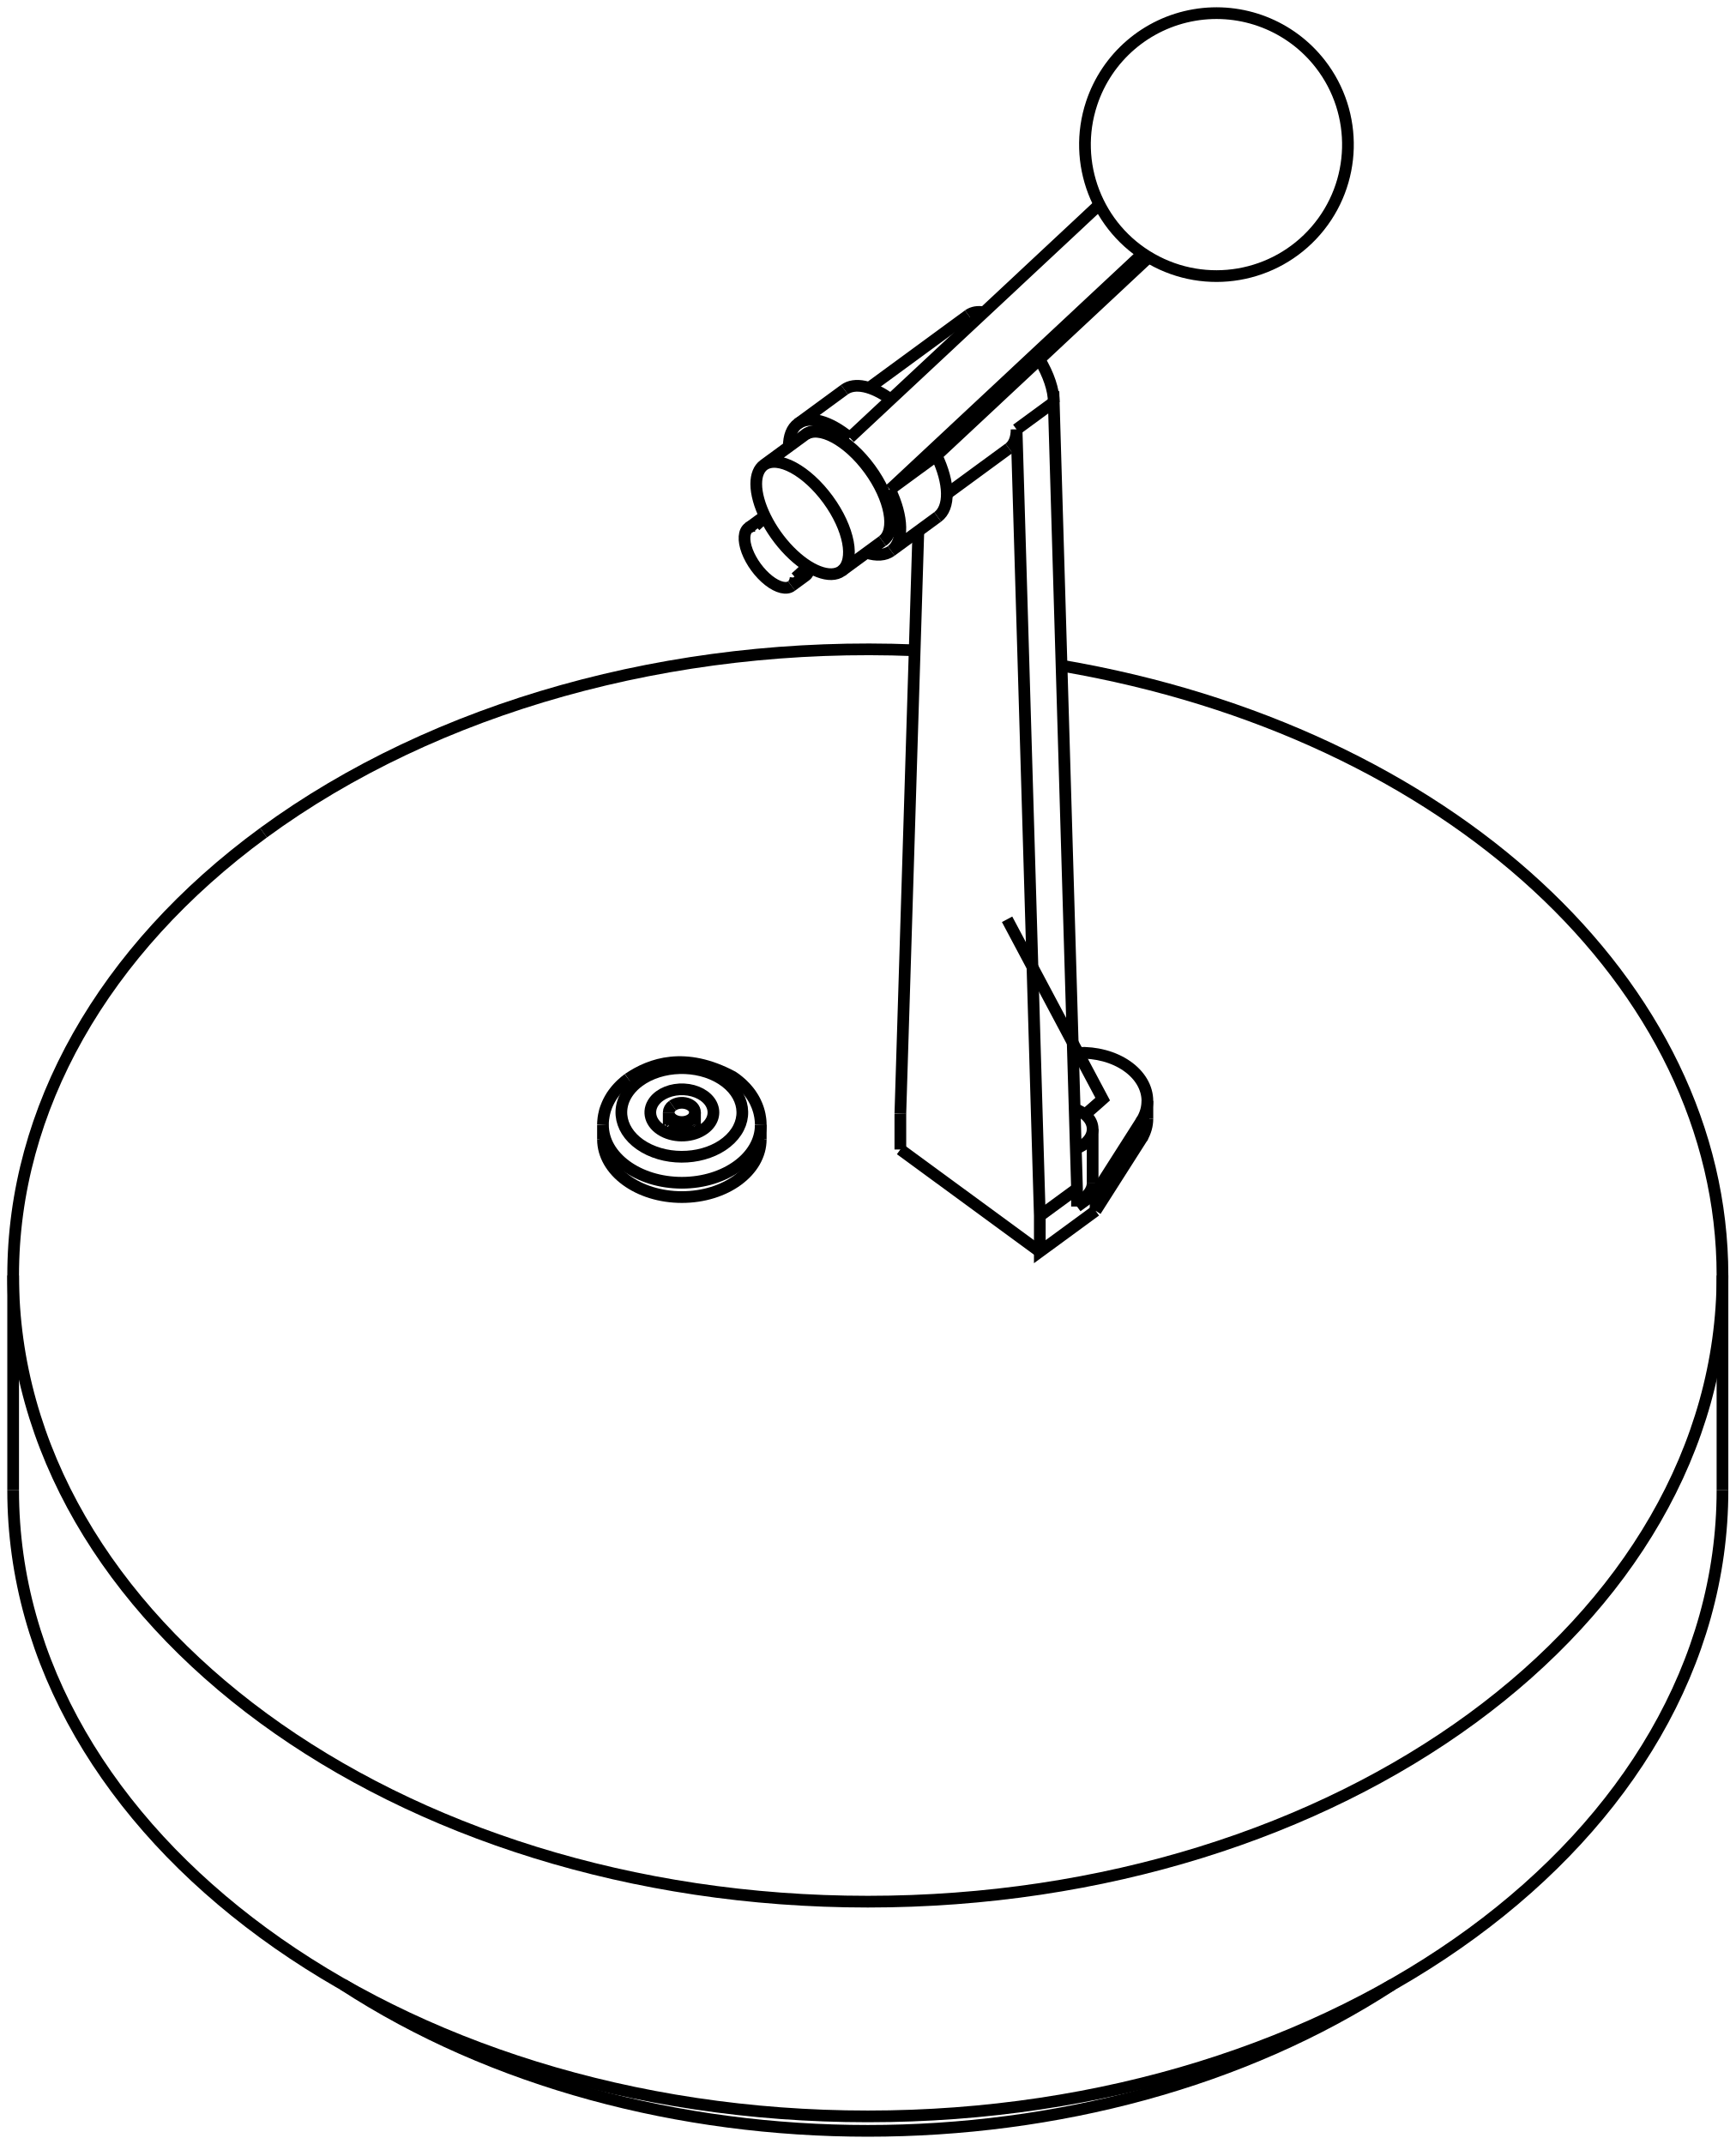
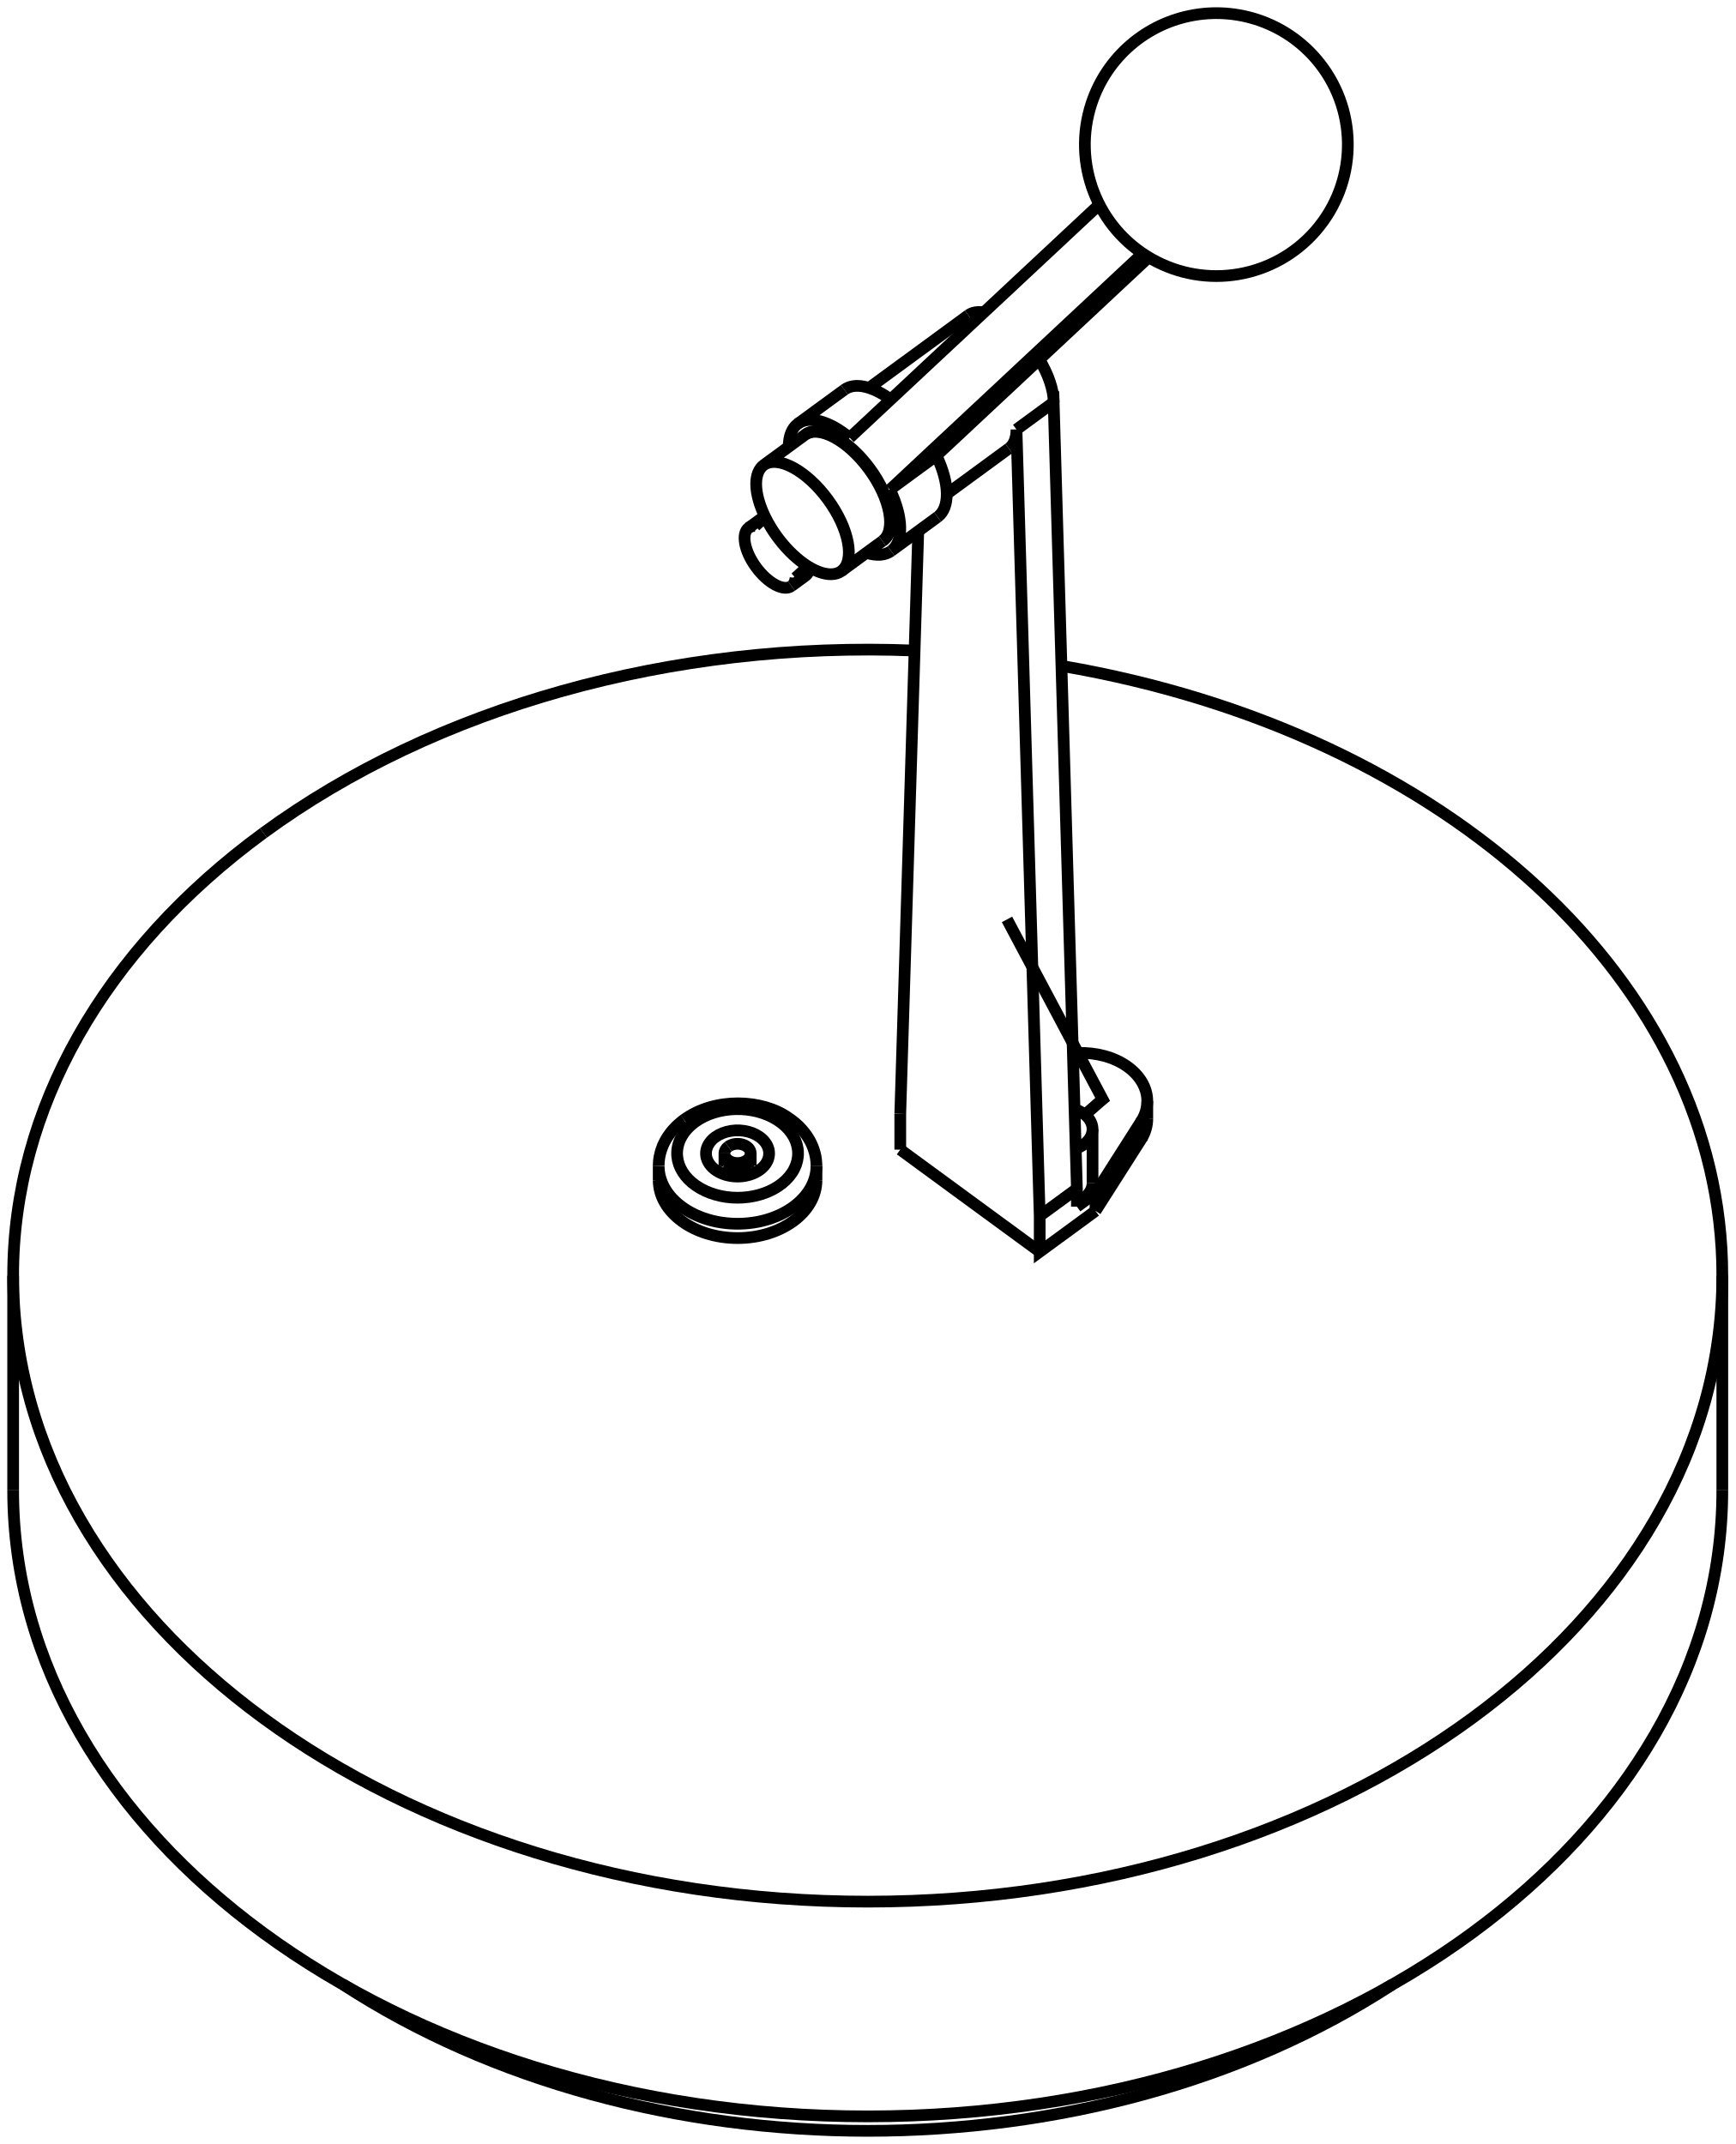
- <svg xmlns="http://www.w3.org/2000/svg" version="1.1" viewBox="-66 -52.121 132 163.079" fill="none" stroke="black" stroke-width="0.6%" vector-effect="non-scaling-stroke">
-   <path d="M -45.962 11.22 A 65 47.627 360 0 1 3.564 -2.658" />
-   <path d="M 14.734 -1.49 A 65 47.627 360 0 1 65 44.898 A 65 47.627 360 0 1 -65 44.898 A 65 47.627 360 0 1 -45.962 11.22" />
-   <path d="M -65 61.231 A 65 47.627 180 0 0 65 61.231" />
-   <path d="M -20.142 34.536 A 6 4.396 180 0 0 -8.142 34.536" />
-   <path d="M 17.324 39.976 L 13.081 43.085 L 13.081 40.363 L 11.314 -19.458 A 5 2.406 233.769 0 1 10.733 -18.015" />
-   <path d="M 2.475 35.313 L 13.081 43.085" />
-   <path d="M 20.852 34.436 A 5 3.664 180 0 0 21.263 32.981" />
-   <path d="M 17.324 39.976 L 20.852 34.436 L 20.852 33.075 A 5 3.664 180 0 0 21.263 31.62 A 5 3.664 180 0 0 15.992 27.962" />
-   <path d="M -8.142 33.447 A 6 4.396 360 0 1 -20.142 33.447 L -20.142 34.536" />
-   <path d="M 15.91 39.651 L 15.91 38.29 L 14.142 -21.53 L 11.314 -19.458" />
-   <path d="M 15.91 39.651 L 17.324 38.615 L 20.852 33.075" />
-   <path d="M 17.324 39.976 L 17.324 38.615" />
-   <path d="M 15.91 38.29 L 13.081 40.363" />
-   <path d="M 2.475 32.591 L 2.475 35.313" />
-   <path d="M 3.844 -11.727 L 2.475 32.591" />
-   <path d="M -39.893 98.833 A 60 43.964 180 0 0 39.893 98.833" />
-   <path d="M -17.395 30.111 A 4.6 3.371 360 1 1 -18.179 30.878 A 4.6 3.371 360 0 1 -17.395 30.111 Z" />
-   <path d="M 14.142 -21.53 A 5 2.406 53.769 0 0 13.053 -24.784" />
-   <path d="M 8.837 -28.363 A 5 2.406 53.769 0 0 7.651 -28.154" />
-   <path d="M 16.524 32.654 C 16.6 32.59 16.68 32.52 16.764 32.448 C 16.84 32.38 16.92 32.31 17.002 32.241 C 17.07 32.18 17.15 32.12 17.219 32.052 C 17.29 31.99 17.36 31.93 17.435 31.862 C 17.51 31.8 17.58 31.74 17.649 31.673 C 17.72 31.61 17.79 31.55 17.864 31.483 L 10.593 17.803" />
-   <path d="M 17.099 37.838 A 2.25 1.649 360 0 1 15.91 39.292" />
-   <path d="M -12.445 33.738 A 2.4 1.759 360 0 1 -16.248 31.651 A 2.4 1.759 360 1 1 -12.445 33.738 Z" />
-   <path d="M 15.731 32.238 A 2.25 1.649 360 0 1 17.099 33.755 L 17.099 37.838" />
-   <path d="M 17.099 33.755 A 2.25 1.649 360 0 1 15.82 35.242" />
-   <path d="M -14.849 31.976 A 1 0.733 360 0 1 -13.142 32.494 L -13.142 33.428" />
-   <path d="M -13.142 32.494 A 1 0.733 360 0 1 -15.142 32.494 L -15.142 33.428" />
-   <path d="M -15.142 32.494 A 1 0.733 360 0 1 -14.849 31.976" />
-   <path d="M 1.651 -12.992 A 4 1.925 53.769 0 0 1.688 -13.239" />
-   <path d="M -2.457 -18.896 A 4 1.925 53.769 0 0 -2.703 -18.935" />
-   <path d="M 1.117 -10.969 A 5 2.406 53.769 0 0 -4.794 -19.035 L -7.905 -16.755 A 5 2.406 233.769 0 1 -1.995 -8.689 A 5 2.406 233.769 0 1 -8.485 -15.313 A 5 2.406 233.769 0 1 -7.905 -16.755" />
-   <path d="M 5.314 -12.804 A 6 2.887 53.769 0 0 5.227 -17.473 L 21.365 -32.55" />
-   <path d="M 1.749 -21.741 A 6 2.887 53.769 0 0 -1.779 -22.484" />
-   <path d="M 1.692 -14.883 L 20.912 -32.839" />
-   <path d="M 1.692 -14.883 L 5.227 -17.473" />
-   <path d="M -5.489 -8.175 L -4.552 -9.05" />
-   <path d="M 1.692 -14.883 A 6 2.887 233.769 0 1 1.779 -10.214 L 5.314 -12.804" />
-   <path d="M 1.779 -10.214 A 6 2.887 233.769 0 1 -0.1 -10.077" />
-   <path d="M 17.615 -36.564 L -1.37 -18.828" />
-   <path d="M -6.01 -18.143 A 6 2.887 233.769 0 1 -5.314 -19.893 L -1.779 -22.484" />
-   <path d="M -5.314 -19.893 A 6 2.887 233.769 0 1 -1.37 -18.828" />
-   <path d="M -7.808 -12.813 L -8.551 -12.12" />
-   <path d="M -5.489 -8.175 A 2.75 1.323 233.769 0 1 -5.799 -7.551 L -4.739 -8.328 A 2.75 1.323 53.769 0 0 -4.428 -8.952" />
-   <path d="M -5.799 -7.551 A 2.75 1.323 233.769 1 1 -9.05 -11.987 L -7.989 -12.764" />
-   <path d="M -9.05 -11.987 A 2.75 1.323 233.769 0 1 -8.551 -12.12" />
-   <path d="M -4.758 -19.06 A 5 2.406 233.769 0 1 -4.723 -19.087 A 5 2.406 233.769 0 1 1.187 -11.02 A 5 2.406 233.769 0 1 1.152 -10.995" />
-   <path d="M -4.403 -8.96 L -4.429 -8.941" />
-   <path d="M -5.489 -8.175 L -4.428 -8.952" />
-   <path d="M -7.826 -12.851 A 2.75 1.323 53.769 0 0 -7.989 -12.764" />
-   <path d="M -4.345 -19.238 A 5 2.406 233.769 0 1 -4.32 -19.278" />
-   <path d="M 1.492 -11.347 A 5 2.406 233.769 0 1 1.446 -11.335" />
-   <path d="M -65 44.898 L -65 61.231" />
-   <path d="M 65 44.898 L 65 61.231" />
-   <path d="M -8.142 33.447 L -8.142 34.536" />
-   <path d="M 21.263 31.62 L 21.263 32.981" />
-   <path d="M -8.142 33.447 C -8.14 33.4 -8.14 33.35 -8.145 33.3 C -8.15 33.25 -8.15 33.2 -8.153 33.153 C -8.16 33.1 -8.16 33.06 -8.167 33.006 C -8.17 32.96 -8.18 32.91 -8.187 32.86 C -8.19 32.81 -8.2 32.76 -8.212 32.715 C -8.22 32.67 -8.23 32.62 -8.242 32.571 C -8.25 32.52 -8.27 32.47 -8.278 32.427 C -8.29 32.38 -8.3 32.33 -8.319 32.285 C -8.33 32.24 -8.35 32.19 -8.366 32.144 C -8.38 32.1 -8.4 32.05 -8.418 32.005 C -8.44 31.96 -8.45 31.91 -8.475 31.867 C -8.49 31.82 -8.51 31.78 -8.536 31.731 C -8.56 31.69 -8.58 31.64 -8.603 31.597 C -8.63 31.55 -8.65 31.51 -8.675 31.466 C -8.7 31.42 -8.73 31.38 -8.751 31.336 C -8.78 31.29 -8.8 31.25 -8.833 31.208 C -8.86 31.17 -8.88 31.14 -8.902 31.105 C -8.93 31.07 -8.95 31.04 -8.975 31.004 C -9 30.97 -9.03 30.94 -9.051 30.905 C -9.08 30.87 -9.1 30.84 -9.13 30.807 C -9.16 30.77 -9.18 30.74 -9.211 30.711 C -9.24 30.68 -9.27 30.65 -9.296 30.617 C -9.32 30.59 -9.35 30.56 -9.383 30.525 C -9.41 30.49 -9.44 30.46 -9.472 30.434 C -9.5 30.4 -9.53 30.38 -9.565 30.346 C -9.6 30.32 -9.63 30.29 -9.659 30.26 C -9.69 30.23 -9.72 30.2 -9.756 30.175 C -9.79 30.15 -9.82 30.12 -9.856 30.093 C -9.99 29.98 -10.13 29.88 -10.277 29.784 C -13.89 27.85 -16.51 28.77 -18.222 29.934" />
-   <path d="M -20.142 33.447 C -20.14 33.41 -20.14 33.38 -20.141 33.343 C -20.14 33.31 -20.14 33.27 -20.137 33.238 C -20.13 33.2 -20.13 33.17 -20.129 33.134 C -20.13 33.1 -20.12 33.06 -20.12 33.03 C -20.12 33 -20.11 32.96 -20.107 32.927 C -20.1 32.89 -20.1 32.86 -20.092 32.823 C -20.09 32.79 -20.08 32.75 -20.074 32.72 C -20.07 32.69 -20.06 32.65 -20.053 32.618 C -20.05 32.58 -20.04 32.55 -20.029 32.516 C -20.02 32.48 -20.01 32.45 -20.003 32.414 C -19.99 32.38 -19.98 32.35 -19.974 32.313 C -19.96 32.28 -19.95 32.25 -19.942 32.213 C -19.93 32.18 -19.92 32.15 -19.908 32.114 C -19.9 32.08 -19.88 32.05 -19.871 32.015 C -19.86 31.98 -19.84 31.95 -19.831 31.917 C -19.82 31.88 -19.8 31.85 -19.789 31.82 C -19.77 31.77 -19.75 31.73 -19.725 31.684 C -19.7 31.64 -19.68 31.59 -19.656 31.55 C -19.63 31.51 -19.61 31.46 -19.582 31.417 C -19.56 31.37 -19.53 31.33 -19.503 31.287 C -19.48 31.24 -19.45 31.2 -19.419 31.16 C -19.39 31.12 -19.36 31.08 -19.331 31.034 C -19.3 30.99 -19.27 30.95 -19.238 30.912 C -19.21 30.87 -19.17 30.83 -19.141 30.791 C -19.11 30.75 -19.07 30.71 -19.04 30.674 C -19.01 30.64 -18.97 30.6 -18.935 30.559 C -18.9 30.52 -18.86 30.48 -18.826 30.448 C -18.79 30.41 -18.75 30.37 -18.712 30.339 C -18.64 30.27 -18.56 30.2 -18.474 30.13 C -18.39 30.06 -18.31 30 -18.222 29.934" />
-   <path d="M 6.01 -14.554 L 10.733 -18.015" />
-   <path d="M 0.1 -22.621 L 7.651 -28.154" />
-   <path d="M -13.273 33.561 C -13.28 33.57 -13.29 33.57 -13.296 33.577 C -13.3 33.58 -13.31 33.59 -13.321 33.594 C -13.33 33.6 -13.34 33.61 -13.349 33.611 C -13.36 33.62 -13.37 33.62 -13.379 33.628 C -13.39 33.63 -13.4 33.64 -13.41 33.645 C -13.42 33.65 -13.43 33.66 -13.444 33.661 C -13.46 33.67 -13.47 33.67 -13.48 33.677 C -13.49 33.68 -13.5 33.69 -13.518 33.693 C -13.53 33.7 -13.54 33.7 -13.557 33.708 C -13.57 33.71 -13.58 33.72 -13.598 33.722 C -13.61 33.73 -13.63 33.73 -13.641 33.735 C -13.66 33.74 -13.67 33.74 -13.685 33.748 C -13.7 33.75 -13.72 33.76 -13.731 33.759 C -13.75 33.76 -13.76 33.77 -13.778 33.769 C -13.79 33.77 -13.81 33.78 -13.825 33.778 C -13.84 33.78 -13.86 33.78 -13.874 33.786 C -13.89 33.79 -13.91 33.79 -13.933 33.794 C -13.95 33.8 -13.97 33.8 -13.992 33.799 C -14.01 33.8 -14.03 33.8 -14.053 33.803 C -14.07 33.8 -14.09 33.8 -14.113 33.805 C -14.13 33.81 -14.15 33.81 -14.174 33.805 C -14.19 33.8 -14.21 33.8 -14.235 33.803 C -14.25 33.8 -14.28 33.8 -14.295 33.799 C -14.32 33.8 -14.33 33.8 -14.355 33.793 C -14.37 33.79 -14.39 33.79 -14.413 33.786 C -14.43 33.78 -14.45 33.78 -14.471 33.776 C -14.49 33.77 -14.51 33.77 -14.527 33.765 C -14.55 33.76 -14.56 33.76 -14.582 33.752 C -14.65 33.73 -14.72 33.71 -14.781 33.687 C -15.11 33.55 -15.15 33.41 -15.146 33.421 C -15.15 33.42 -15.15 33.42 -15.145 33.422 C -15.15 33.42 -15.15 33.42 -15.145 33.423 C -15.14 33.42 -15.14 33.42 -15.144 33.426 C -15.14 33.43 -15.14 33.43 -15.144 33.429 C -15.14 33.43 -15.14 33.43 -15.143 33.433 C -15.14 33.43 -15.14 33.44 -15.143 33.437 C -15.14 33.44 -15.14 33.44 -15.142 33.442 C -15.14 33.44 -15.14 33.45 -15.142 33.447" />
-   <path d="M -13.142 33.447 C -13.14 33.45 -13.14 33.44 -13.142 33.442 C -13.14 33.44 -13.14 33.44 -13.142 33.437 C -13.14 33.44 -13.14 33.43 -13.141 33.433 C -13.14 33.43 -13.14 33.43 -13.141 33.429 C -13.14 33.43 -13.14 33.43 -13.14 33.426 C -13.14 33.42 -13.14 33.42 -13.139 33.423 C -13.14 33.42 -13.14 33.42 -13.139 33.422 C -13.14 33.42 -13.14 33.42 -13.139 33.421 C -13.14 33.42 -13.14 33.42 -13.139 33.421 C -13.14 33.42 -13.14 33.42 -13.139 33.422 C -13.14 33.42 -13.14 33.42 -13.14 33.423 C -13.14 33.42 -13.14 33.42 -13.141 33.426 C -13.14 33.43 -13.14 33.43 -13.143 33.43 C -13.14 33.43 -13.14 33.43 -13.146 33.434 C -13.15 33.44 -13.15 33.44 -13.15 33.441 C -13.15 33.44 -13.15 33.45 -13.155 33.448 C -13.16 33.45 -13.16 33.45 -13.161 33.456 C -13.16 33.46 -13.17 33.46 -13.169 33.466 C -13.17 33.47 -13.17 33.47 -13.178 33.477 C -13.18 33.48 -13.18 33.48 -13.189 33.489 C -13.19 33.49 -13.19 33.49 -13.195 33.495 C -13.2 33.5 -13.2 33.5 -13.202 33.502 C -13.2 33.5 -13.21 33.51 -13.209 33.509 C -13.21 33.51 -13.21 33.51 -13.216 33.515 C -13.22 33.52 -13.22 33.52 -13.224 33.523 C -13.23 33.53 -13.23 33.53 -13.233 33.53 C -13.24 33.53 -13.24 33.54 -13.242 33.538 C -13.25 33.54 -13.25 33.54 -13.252 33.545 C -13.26 33.55 -13.26 33.55 -13.262 33.553 C -13.27 33.56 -13.27 33.56 -13.273 33.561" />
-   <path d="M 1.117 -10.969 L -1.995 -8.689" />
-   <path d="M 34.416 -47.252 A 10 10 0 0 0 17.022 -44.261 A 10 10 0 1 0 34.416 -47.252 Z" />
-   <path d="M -4.43 -8.935 L -4.399 -8.958" />
+ <svg xmlns="http://www.w3.org/2000/svg" version="1.1" viewBox="-66 -52.132 132 163.094" fill="none" stroke="black" stroke-width="0.6%" vector-effect="non-scaling-stroke">
+   <path d="M -45.962 11.231 A 65 47.621 360 0 1 3.563 -2.645" />
+   <path d="M 14.735 -1.477 A 65 47.621 360 0 1 65 44.905 A 65 47.621 360 0 1 -65 44.905 A 65 47.621 360 0 1 -45.962 11.231" />
+   <path d="M -65 61.24 A 65 47.621 180 0 0 65 61.24" />
+   <path d="M -15.899 37.652 A 6 4.396 180 0 0 -3.899 37.652" />
+   <path d="M 17.324 39.983 L 13.081 43.092 L 13.081 40.369 L 11.314 -19.46 A 5 2.406 233.772 0 1 10.733 -18.016" />
+   <path d="M 2.475 35.321 L 13.081 43.092" />
+   <path d="M 20.852 34.444 A 5 3.663 180 0 0 21.263 32.99" />
+   <path d="M 17.324 39.983 L 20.852 34.444 L 20.852 33.083 A 5 3.663 180 0 0 21.263 31.628 A 5 3.663 180 0 0 15.993 27.97" />
+   <path d="M -3.899 36.563 A 6 4.396 360 0 1 -15.899 36.563 L -15.899 37.652" />
+   <path d="M 15.91 39.658 L 15.91 38.297 L 14.142 -21.532 L 11.314 -19.46" />
+   <path d="M 15.91 39.658 L 17.324 38.622 L 20.852 33.083" />
+   <path d="M 17.324 39.983 L 17.324 38.622" />
+   <path d="M 15.91 38.297 L 13.081 40.369" />
+   <path d="M 2.475 32.598 L 2.475 35.321" />
+   <path d="M 3.844 -11.73 L 2.475 32.598" />
+   <path d="M -39.909 98.828 A 60 43.958 180 0 0 39.909 98.828" />
+   <path d="M -13.152 33.227 A 4.6 3.37 360 1 1 -13.936 33.994 A 4.6 3.37 360 0 1 -13.152 33.227 Z" />
+   <path d="M 14.142 -21.532 A 5 2.406 53.772 0 0 13.052 -24.789" />
+   <path d="M 8.832 -28.366 A 5 2.406 53.772 0 0 7.652 -28.155" />
+   <path d="M 16.525 32.661 C 16.6 32.59 16.68 32.52 16.764 32.455 C 16.84 32.39 16.92 32.32 17.002 32.249 C 17.07 32.19 17.15 32.12 17.219 32.06 C 17.29 32 17.36 31.93 17.435 31.87 C 17.51 31.81 17.58 31.74 17.649 31.681 C 17.72 31.62 17.79 31.55 17.864 31.491 L 10.593 17.807" />
+   <path d="M 17.099 37.845 A 2.25 1.648 360 0 1 15.91 39.299" />
+   <path d="M -8.202 36.853 A 2.4 1.758 360 0 1 -12.006 34.767 A 2.4 1.758 360 1 1 -8.202 36.853 Z" />
+   <path d="M 15.731 32.245 A 2.25 1.648 360 0 1 17.099 33.761 L 17.099 37.845" />
+   <path d="M 17.099 33.761 A 2.25 1.648 360 0 1 15.82 35.248" />
+   <path d="M -10.607 35.092 A 1 0.733 360 0 1 -8.899 35.61 L -8.899 36.544" />
+   <path d="M -8.899 35.61 A 1 0.733 360 0 1 -10.899 35.61 L -10.899 36.544" />
+   <path d="M -10.899 35.61 A 1 0.733 360 0 1 -10.607 35.092" />
+   <path d="M 1.651 -12.995 A 4 1.925 53.772 0 0 1.688 -13.242" />
+   <path d="M -2.456 -18.898 A 4 1.925 53.772 0 0 -2.703 -18.937" />
+   <path d="M 1.117 -10.971 A 5 2.406 53.772 0 0 -4.793 -19.038 L -7.905 -16.758 A 5 2.406 233.772 0 1 -1.995 -8.692 A 5 2.406 233.772 0 1 -8.485 -15.315 A 5 2.406 233.772 0 1 -7.905 -16.758" />
+   <path d="M 5.314 -12.806 A 6 2.888 53.772 0 0 5.227 -17.476 L 21.367 -32.56" />
+   <path d="M 1.748 -21.745 A 6 2.888 53.772 0 0 -1.778 -22.486" />
+   <path d="M 1.692 -14.886 L 20.913 -32.849" />
+   <path d="M 1.692 -14.886 L 5.227 -17.476" />
+   <path d="M -5.489 -8.176 L -4.551 -9.052" />
+   <path d="M 1.692 -14.886 A 6 2.888 233.772 0 1 1.778 -10.216 L 5.314 -12.806" />
+   <path d="M 1.778 -10.216 A 6 2.888 233.772 0 1 -0.1 -10.079" />
+   <path d="M 17.616 -36.574 L -1.37 -18.831" />
+   <path d="M -6.01 -18.146 A 6 2.888 233.772 0 1 -5.314 -19.896 L -1.778 -22.486" />
+   <path d="M -5.314 -19.896 A 6 2.888 233.772 0 1 -1.37 -18.831" />
+   <path d="M -7.807 -12.815 L -8.551 -12.121" />
+   <path d="M -5.489 -8.176 A 2.75 1.323 233.772 0 1 -5.799 -7.551 L -4.739 -8.328 A 2.75 1.323 53.772 0 0 -4.428 -8.953" />
+   <path d="M -5.799 -7.551 A 2.75 1.323 233.772 0 1 -9.05 -11.988 L -7.989 -12.765" />
+   <path d="M -9.05 -11.988 A 2.75 1.323 233.772 0 1 -8.551 -12.121" />
+   <path d="M -4.758 -19.063 A 5 2.406 233.772 0 1 -4.723 -19.09 A 5 2.406 233.772 1 1 1.187 -11.023 A 5 2.406 233.772 0 1 1.151 -10.998" />
+   <path d="M -4.402 -8.962 L -4.429 -8.942" />
+   <path d="M -5.489 -8.176 L -4.428 -8.953" />
+   <path d="M -7.825 -12.852 A 2.75 1.323 53.772 0 0 -7.989 -12.765" />
+   <path d="M -4.345 -19.241 A 5 2.406 233.772 0 1 -4.32 -19.281" />
+   <path d="M 1.491 -11.349 A 5 2.406 233.772 0 1 1.446 -11.338" />
+   <path d="M -65 44.905 L -65 61.24" />
+   <path d="M 65 44.905 L 65 61.24" />
+   <path d="M -3.899 36.563 L -3.899 37.652" />
+   <path d="M 21.263 31.628 L 21.263 32.99" />
+   <path d="M -3.899 36.563 C -3.9 36.51 -3.9 36.46 -3.902 36.416 C -3.9 36.37 -3.91 36.32 -3.911 36.269 C -3.91 36.22 -3.92 36.17 -3.925 36.123 C -3.93 36.07 -3.94 36.03 -3.944 35.977 C -3.95 35.93 -3.96 35.88 -3.969 35.831 C -3.98 35.78 -3.99 35.73 -4 35.687 C -4.01 35.64 -4.02 35.59 -4.035 35.544 C -4.05 35.5 -4.06 35.45 -4.077 35.402 C -4.09 35.35 -4.11 35.31 -4.123 35.261 C -4.14 35.21 -4.16 35.17 -4.175 35.122 C -4.19 35.08 -4.21 35.03 -4.232 34.984 C -4.25 34.94 -4.27 34.89 -4.294 34.848 C -4.32 34.8 -4.34 34.76 -4.36 34.714 C -4.38 34.67 -4.41 34.63 -4.432 34.582 C -4.46 34.54 -4.48 34.5 -4.508 34.453 C -4.53 34.41 -4.56 34.37 -4.59 34.325 C -4.61 34.29 -4.64 34.26 -4.659 34.222 C -4.68 34.19 -4.71 34.15 -4.732 34.121 C -4.76 34.09 -4.78 34.05 -4.808 34.022 C -4.83 33.99 -4.86 33.96 -4.887 33.924 C -4.91 33.89 -4.94 33.86 -4.968 33.828 C -5 33.8 -5.02 33.77 -5.052 33.734 C -5.08 33.7 -5.11 33.67 -5.139 33.642 C -5.17 33.61 -5.2 33.58 -5.229 33.551 C -5.26 33.52 -5.29 33.49 -5.321 33.463 C -5.35 33.43 -5.38 33.41 -5.416 33.377 C -5.45 33.35 -5.48 33.32 -5.513 33.292 C -5.55 33.26 -5.58 33.24 -5.612 33.21 C -5.75 33.1 -5.89 33 -6.033 32.902 C -8.02 31.49 -11.61 31.32 -13.98 33.051" />
+   <path d="M -15.899 36.563 C -15.9 36.53 -15.9 36.49 -15.898 36.459 C -15.9 36.42 -15.9 36.39 -15.894 36.355 C -15.89 36.32 -15.89 36.29 -15.887 36.25 C -15.88 36.22 -15.88 36.18 -15.877 36.147 C -15.87 36.11 -15.87 36.08 -15.864 36.043 C -15.86 36.01 -15.85 35.97 -15.849 35.94 C -15.84 35.91 -15.84 35.87 -15.831 35.837 C -15.82 35.8 -15.82 35.77 -15.81 35.734 C -15.8 35.7 -15.79 35.67 -15.786 35.632 C -15.78 35.6 -15.77 35.56 -15.76 35.531 C -15.75 35.5 -15.74 35.46 -15.731 35.43 C -15.72 35.4 -15.71 35.36 -15.699 35.33 C -15.69 35.3 -15.68 35.26 -15.665 35.23 C -15.65 35.2 -15.64 35.16 -15.628 35.132 C -15.62 35.1 -15.6 35.07 -15.589 35.034 C -15.57 35 -15.56 34.97 -15.547 34.937 C -15.53 34.89 -15.5 34.85 -15.482 34.801 C -15.46 34.76 -15.44 34.71 -15.413 34.666 C -15.39 34.62 -15.36 34.58 -15.339 34.534 C -15.31 34.49 -15.29 34.45 -15.26 34.404 C -15.23 34.36 -15.21 34.32 -15.177 34.276 C -15.15 34.23 -15.12 34.19 -15.088 34.151 C -15.06 34.11 -15.03 34.07 -14.996 34.028 C -14.96 33.99 -14.93 33.95 -14.899 33.908 C -14.87 33.87 -14.83 33.83 -14.798 33.791 C -14.76 33.75 -14.73 33.71 -14.692 33.676 C -14.66 33.64 -14.62 33.6 -14.583 33.564 C -14.55 33.53 -14.51 33.49 -14.47 33.455 C -14.39 33.38 -14.31 33.31 -14.232 33.247 C -14.15 33.18 -14.07 33.11 -13.98 33.051" />
+   <path d="M 6.01 -14.556 L 10.733 -18.016" />
+   <path d="M 0.1 -22.623 L 7.652 -28.155" />
+   <path d="M -9.03 36.677 C -9.04 36.68 -9.04 36.69 -9.053 36.693 C -9.06 36.7 -9.07 36.7 -9.078 36.71 C -9.09 36.72 -9.1 36.72 -9.106 36.727 C -9.12 36.73 -9.13 36.74 -9.136 36.744 C -9.15 36.75 -9.16 36.76 -9.168 36.761 C -9.18 36.77 -9.19 36.77 -9.202 36.777 C -9.21 36.78 -9.23 36.79 -9.237 36.793 C -9.25 36.8 -9.26 36.8 -9.275 36.809 C -9.29 36.81 -9.3 36.82 -9.315 36.824 C -9.33 36.83 -9.34 36.83 -9.356 36.838 C -9.37 36.84 -9.38 36.85 -9.398 36.851 C -9.41 36.86 -9.43 36.86 -9.443 36.863 C -9.46 36.87 -9.47 36.87 -9.488 36.875 C -9.5 36.88 -9.52 36.88 -9.535 36.885 C -9.55 36.89 -9.57 36.89 -9.583 36.894 C -9.6 36.9 -9.61 36.9 -9.631 36.902 C -9.65 36.9 -9.67 36.91 -9.69 36.91 C -9.71 36.91 -9.73 36.91 -9.75 36.915 C -9.77 36.92 -9.79 36.92 -9.81 36.919 C -9.83 36.92 -9.85 36.92 -9.871 36.921 C -9.89 36.92 -9.91 36.92 -9.931 36.921 C -9.95 36.92 -9.97 36.92 -9.992 36.919 C -10.01 36.92 -10.03 36.92 -10.052 36.915 C -10.07 36.91 -10.09 36.91 -10.112 36.909 C -10.13 36.91 -10.15 36.9 -10.171 36.901 C -10.19 36.9 -10.21 36.9 -10.228 36.892 C -10.25 36.89 -10.27 36.88 -10.285 36.881 C -10.3 36.88 -10.32 36.87 -10.339 36.868 C -10.41 36.85 -10.48 36.83 -10.538 36.803 C -10.86 36.66 -10.91 36.52 -10.903 36.537 C -10.9 36.54 -10.9 36.54 -10.903 36.538 C -10.9 36.54 -10.9 36.54 -10.902 36.539 C -10.9 36.54 -10.9 36.54 -10.902 36.542 C -10.9 36.54 -10.9 36.54 -10.901 36.545 C -10.9 36.55 -10.9 36.55 -10.9 36.549 C -10.9 36.55 -10.9 36.55 -10.9 36.553 C -10.9 36.55 -10.9 36.56 -10.9 36.558 C -10.9 36.56 -10.9 36.56 -10.899 36.563" />
+   <path d="M -8.899 36.563 C -8.9 36.56 -8.9 36.56 -8.899 36.558 C -8.9 36.56 -8.9 36.55 -8.899 36.553 C -8.9 36.55 -8.9 36.55 -8.899 36.549 C -8.9 36.55 -8.9 36.55 -8.898 36.545 C -8.9 36.54 -8.9 36.54 -8.897 36.542 C -8.9 36.54 -8.9 36.54 -8.897 36.539 C -8.9 36.54 -8.9 36.54 -8.896 36.538 C -8.9 36.54 -8.9 36.54 -8.896 36.537 C -8.9 36.54 -8.9 36.54 -8.896 36.538 C -8.9 36.54 -8.9 36.54 -8.897 36.539 C -8.9 36.54 -8.9 36.54 -8.898 36.542 C -8.9 36.54 -8.9 36.54 -8.9 36.546 C -8.9 36.55 -8.9 36.55 -8.903 36.55 C -8.9 36.55 -8.91 36.55 -8.907 36.557 C -8.91 36.56 -8.91 36.56 -8.912 36.564 C -8.91 36.57 -8.92 36.57 -8.918 36.572 C -8.92 36.58 -8.92 36.58 -8.926 36.582 C -8.93 36.59 -8.93 36.59 -8.935 36.593 C -8.94 36.6 -8.94 36.6 -8.946 36.605 C -8.95 36.61 -8.95 36.61 -8.952 36.611 C -8.95 36.61 -8.96 36.62 -8.959 36.618 C -8.96 36.62 -8.96 36.62 -8.966 36.624 C -8.97 36.63 -8.97 36.63 -8.974 36.631 C -8.98 36.63 -8.98 36.64 -8.982 36.639 C -8.98 36.64 -8.99 36.64 -8.99 36.646 C -8.99 36.65 -9 36.65 -8.999 36.654 C -9 36.66 -9.01 36.66 -9.009 36.661 C -9.01 36.66 -9.02 36.67 -9.019 36.669 C -9.02 36.67 -9.03 36.67 -9.03 36.677" />
+   <path d="M 1.117 -10.971 L -1.995 -8.692" />
+   <path d="M 34.416 -47.264 A 10 10 0 0 0 17.022 -44.27 A 10 10 0 1 0 34.416 -47.264 Z" />
+   <path d="M -4.43 -8.936 L -4.398 -8.959" />
</svg>
